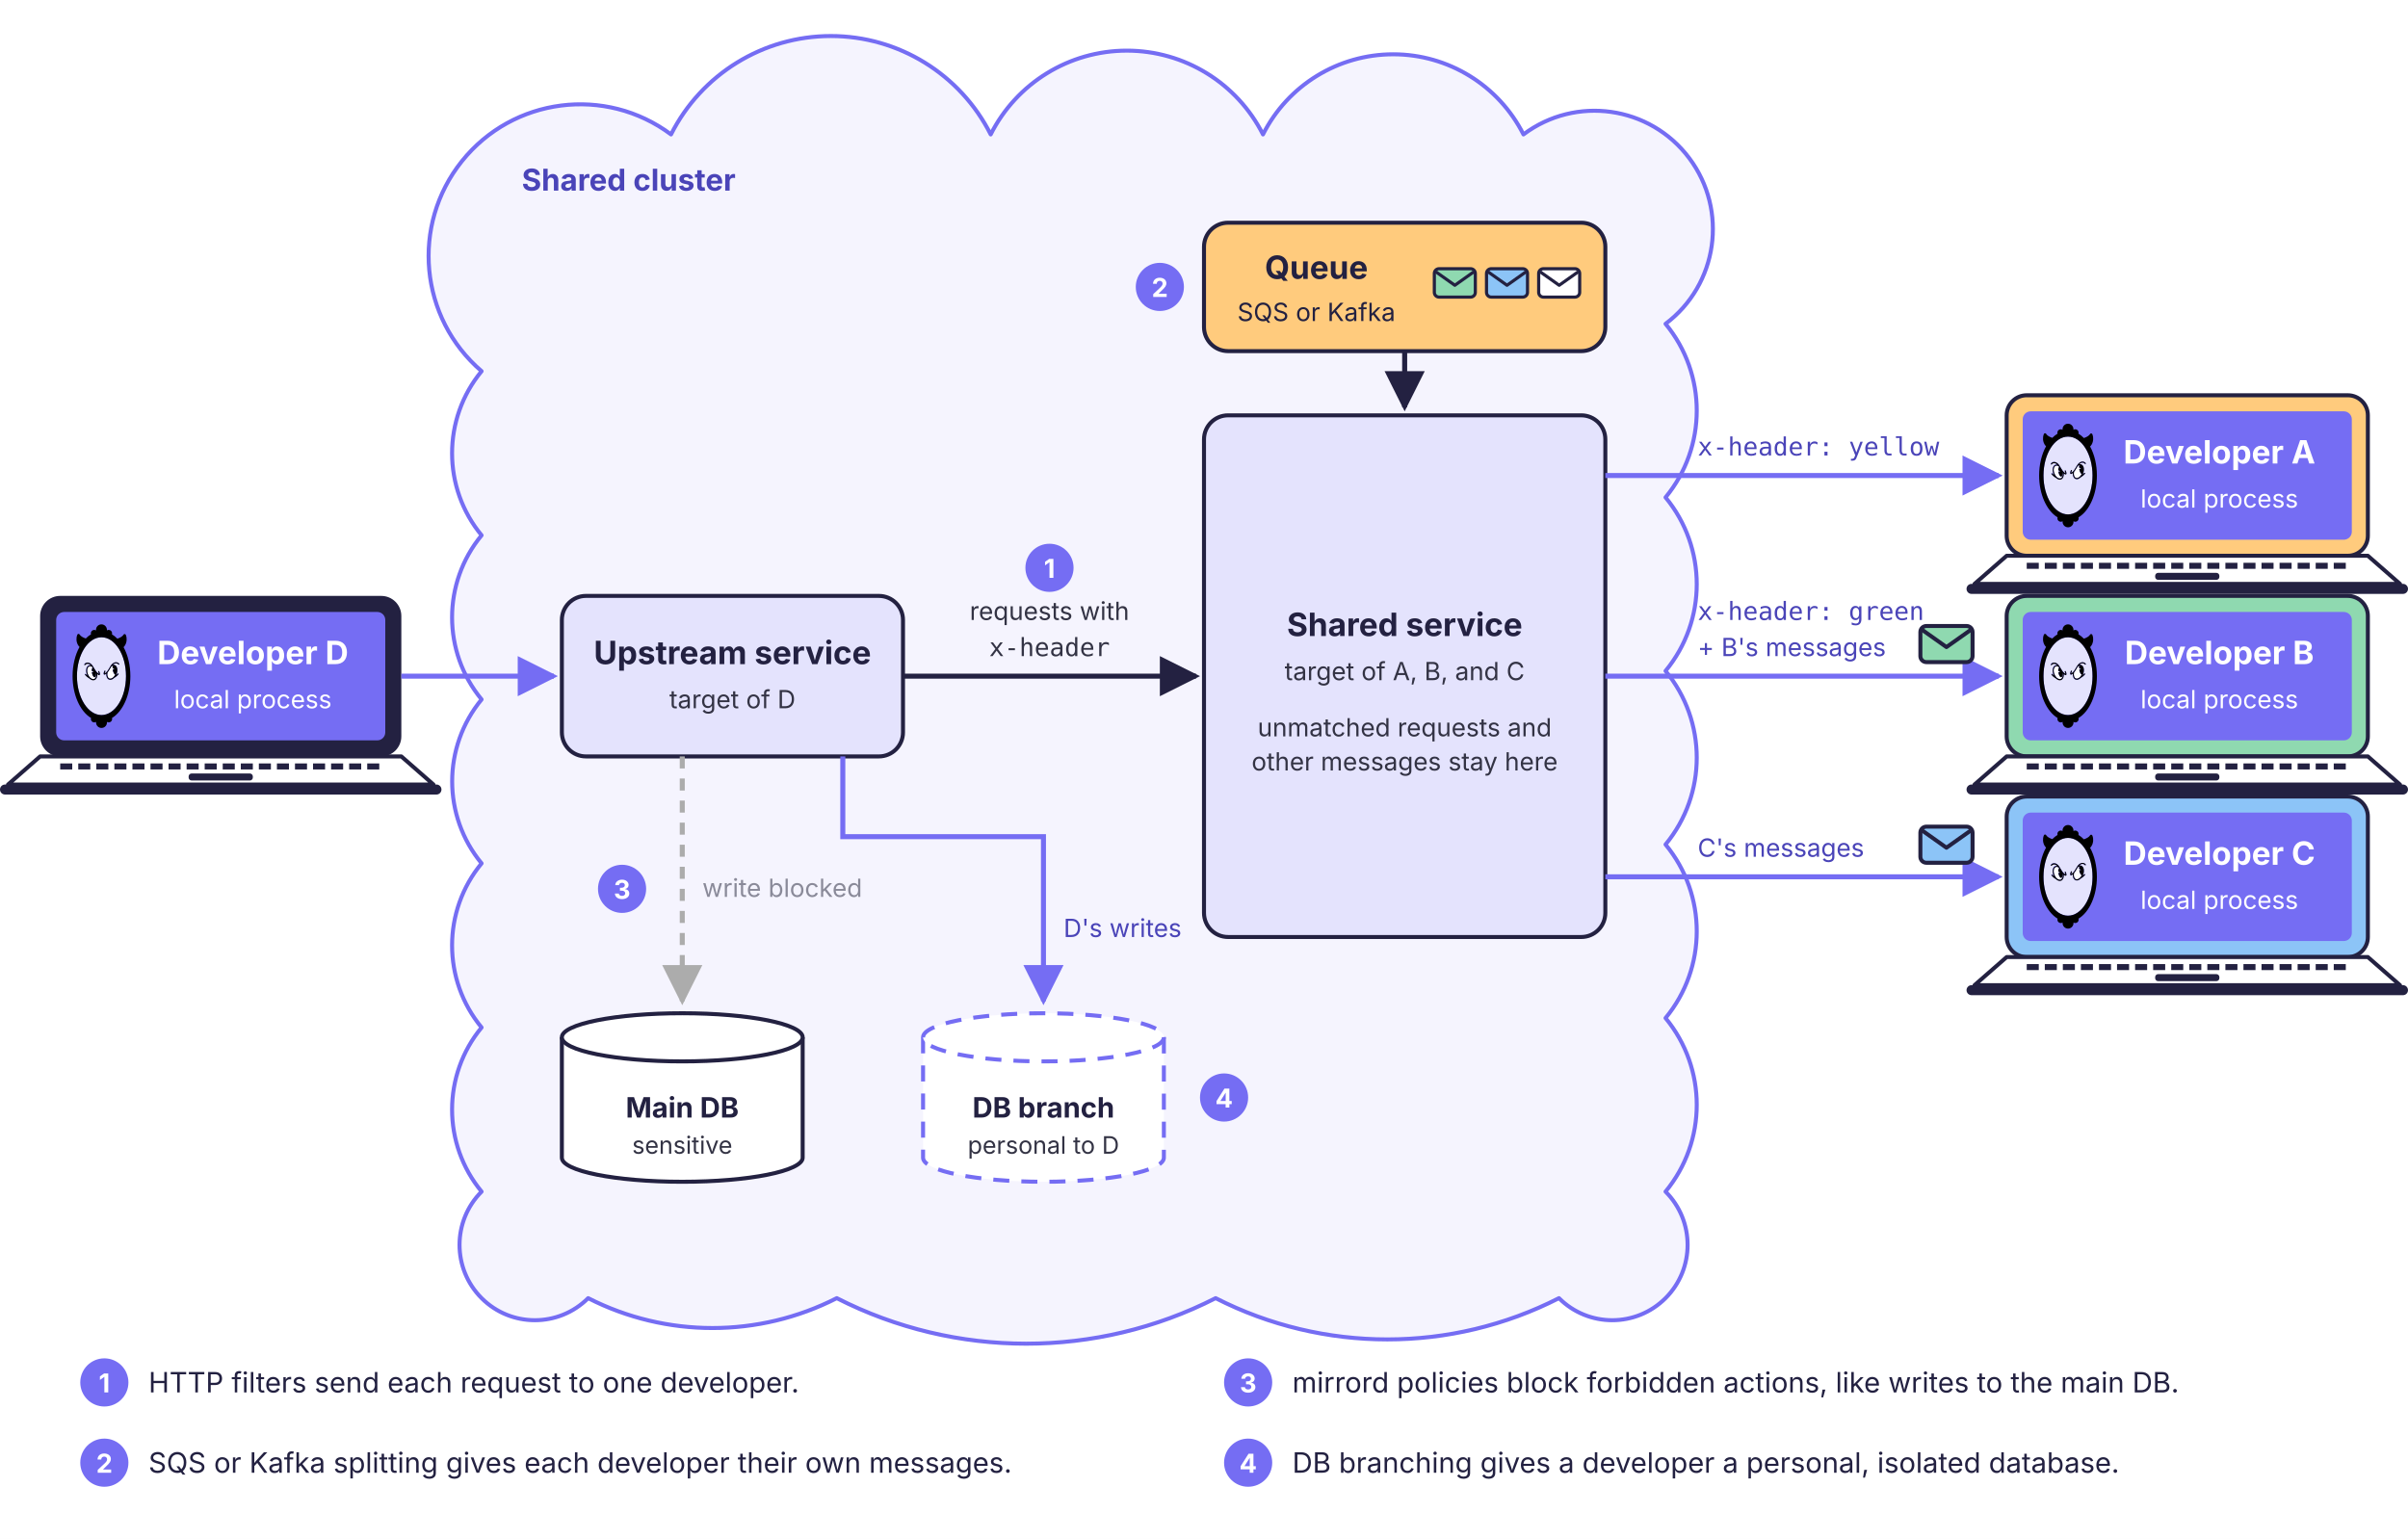
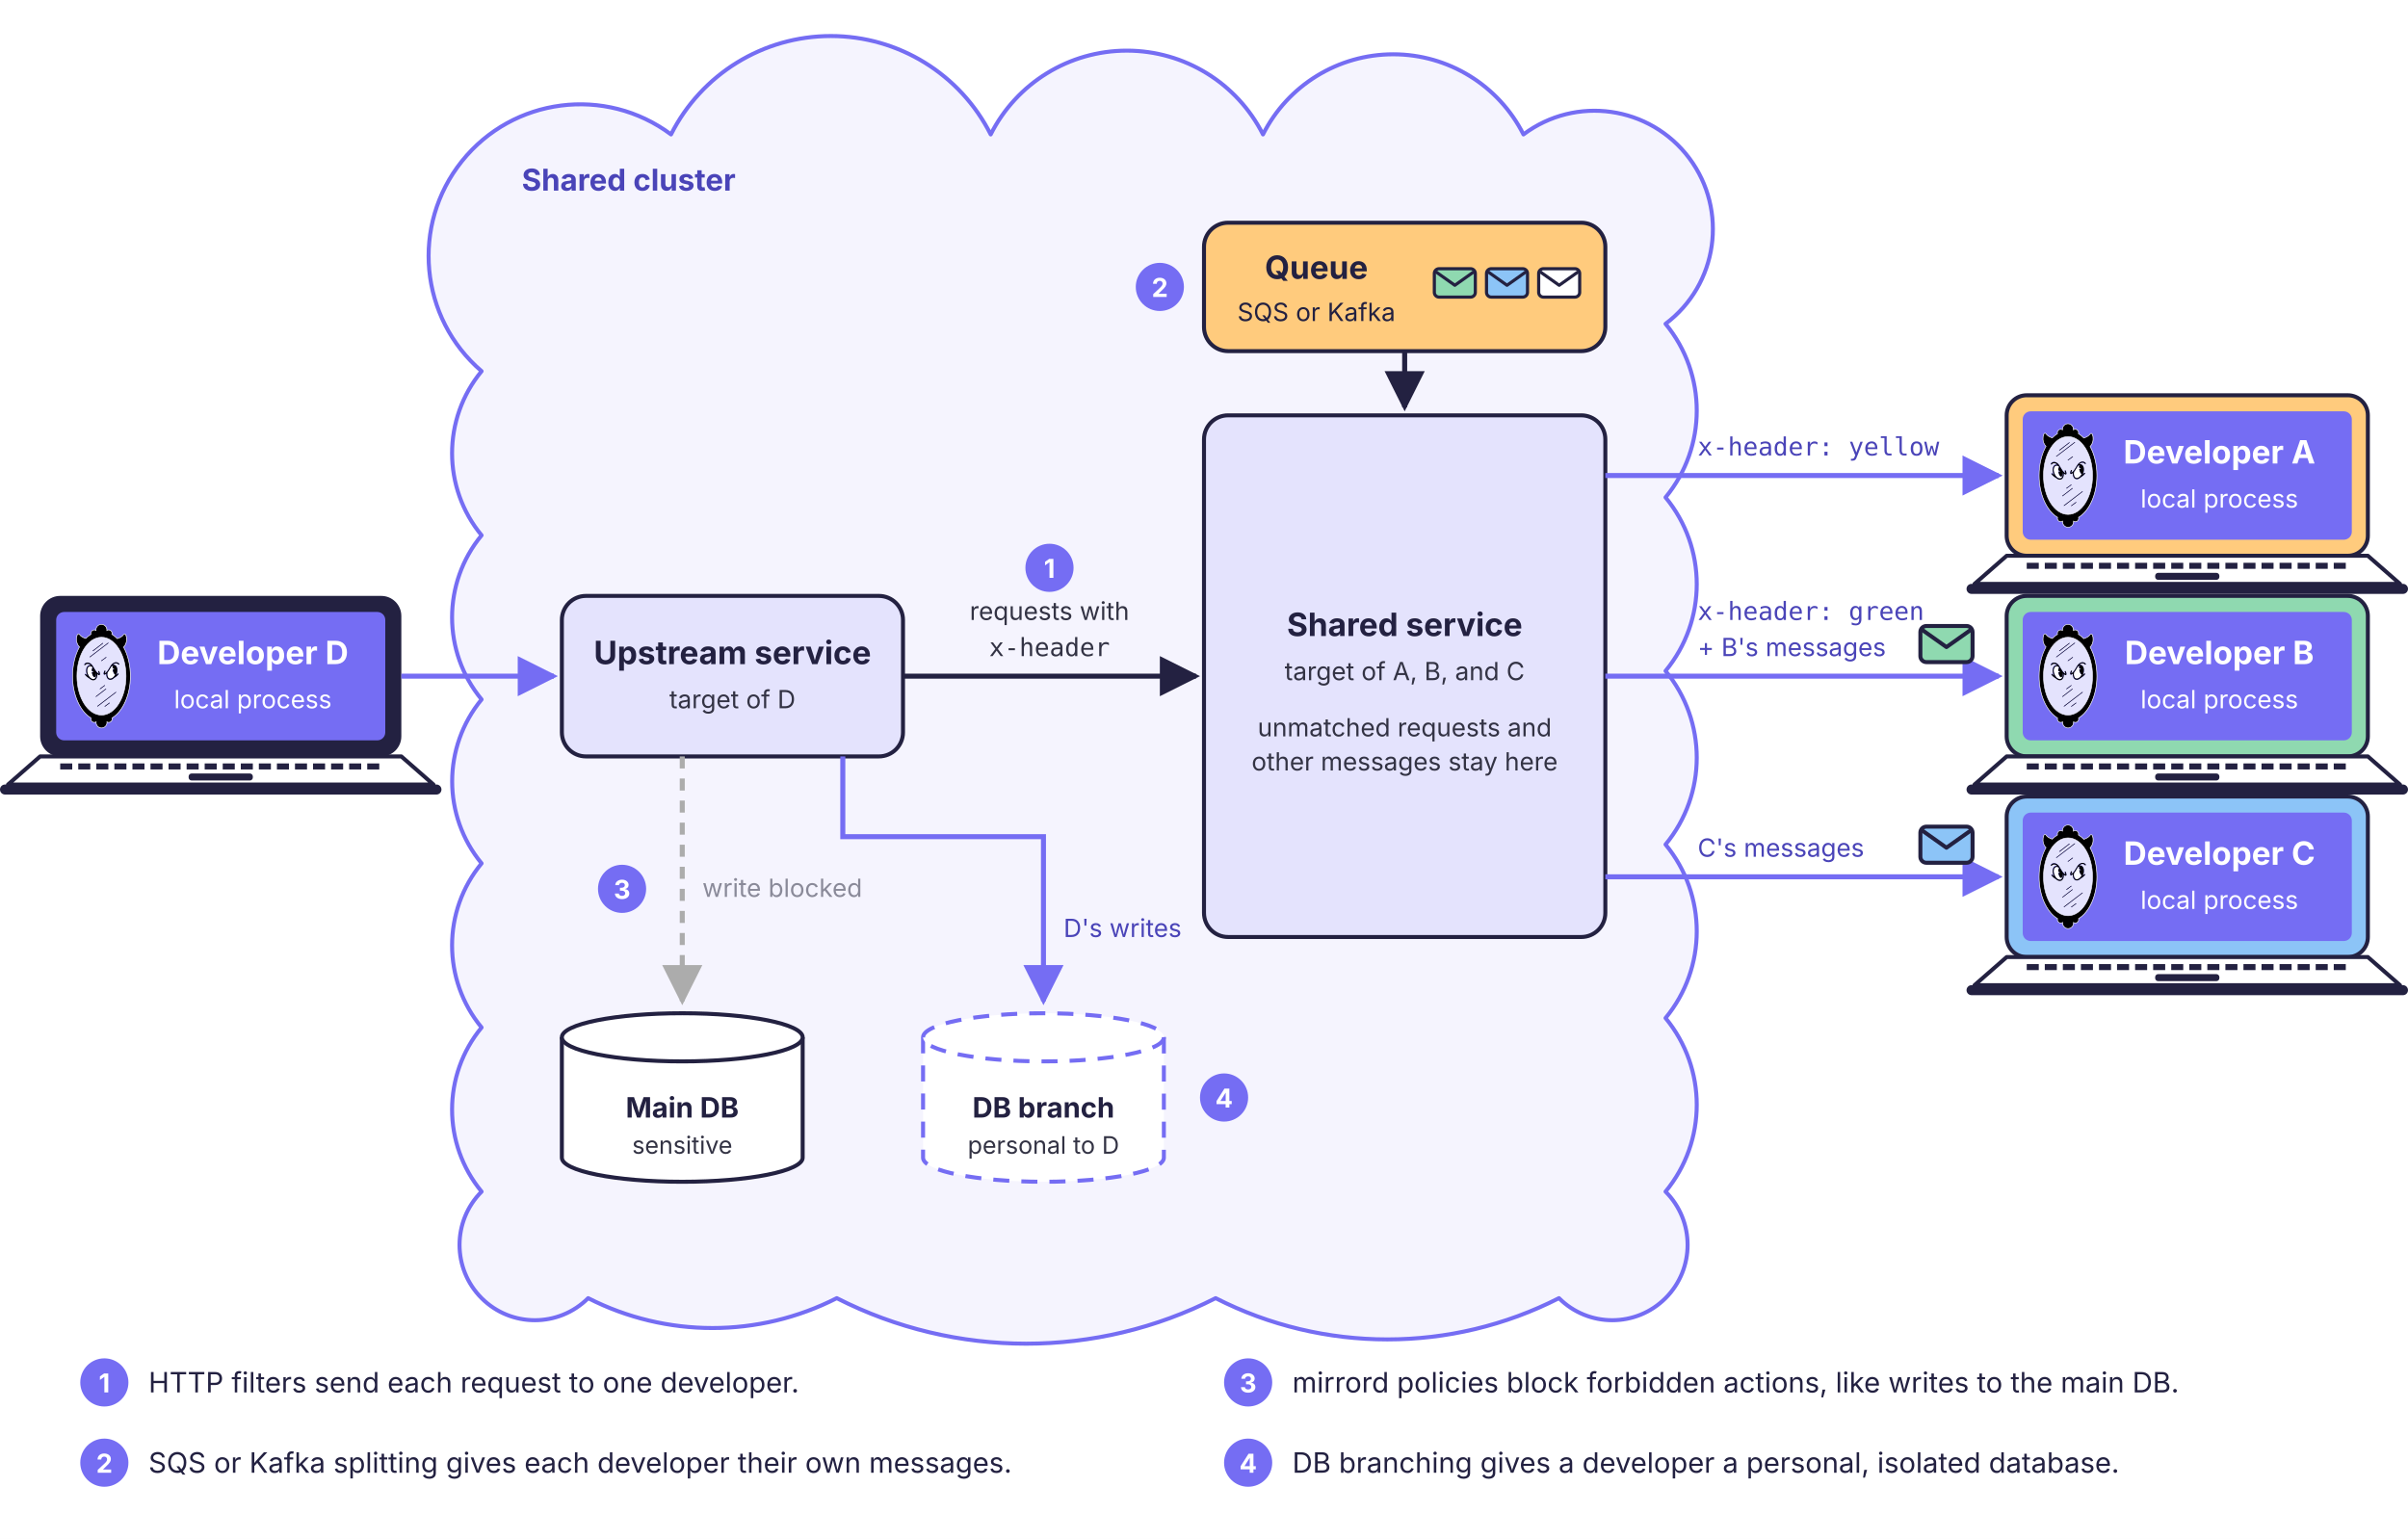
<svg xmlns="http://www.w3.org/2000/svg" viewBox="0 -47 1200 767" width="1200" height="767" font-family="Inter, Helvetica, Arial, sans-serif" role="img" aria-labelledby="t d">
  <defs>
    <marker id="arrow" viewBox="0 0 10 10" refX="9" refY="5" markerWidth="8" markerHeight="8" orient="auto-start-reverse">
      <path d="M0 0 L10 5 L0 10 z" fill="#232141" />
    </marker>
    <marker id="arrow-purple" viewBox="0 0 10 10" refX="9" refY="5" markerWidth="8" markerHeight="8" orient="auto-start-reverse">
      <path d="M0 0 L10 5 L0 10 z" fill="#756DF3" />
    </marker>
    <marker id="arrow-grey" viewBox="0 0 10 10" refX="9" refY="5" markerWidth="8" markerHeight="8" orient="auto-start-reverse">
      <path d="M0 0 L10 5 L0 10 z" fill="#ACACAC" />
    </marker>
    <symbol id="mirrord" viewBox="97 61 391 696">
      <path fill="#ffffff" d="M255.6,387c4.1,19.1-0.9,36.1-12,40.5c-8.2,3.2-17.8,0-26.5-8.2c-0.3-0.6-0.9-0.9-1.5-1.2c0,0,0,0-0.3-0.3 c-5.5-5.6-10.5-13.2-14-22c-4.7-11.5-6.1-23.2-4.4-33.5c1.8-9.4,6.1-16.1,12.8-18.8c5.5-2.3,12.5-1.5,19.3,2.6 c1.5,2.3,2.6,4.4,3.8,6.2c-4.1,2.6-6.4,10.3-6.4,20.3l3.2,1.8l11.1,6.5l-12.5,1.5h-0.9c0.3,1.2,0.3,2.3,0.6,3.5 c3.2,17.9,12,31.1,19,29.7c6.4-1.2,9.6-14.4,7.6-30.2C255.3,386.4,255.6,386.7,255.6,387z" />
      <path fill="#ffffff" d="M384,398.4c-3.2,6.8-7.3,12.3-12,17c0,0,0,0-0.3,0c-0.6,0.3-0.9,0.9-1.2,1.2c-8.7,7.9-18.4,11.5-26.5,8.2 c-11.1-4.7-16-21.4-12-40.5c1.5-1.8,3.2-3.8,4.7-5.6c5-6.5,9-13.2,12.8-20l1.2-2.1c1.2-1.8,2-3.8,3.2-5.6c1.2-2.1,2.6-4.4,4.4-7 c3.5-2.1,6.7-3.2,9.9-3.8c-2,4.7-2.3,10.3-2.3,15.3l3.2,1.8l11.1,6.5l-12.5,1.5h-0.9c0.3,1.2,0.3,2.3,0.6,3.8 C370.5,384.6,377.5,397,384,398.4z" />
-       <path fill="#E4E3FD" d="M405,391.7c-1.5-1.2-3.8-0.9-5,0.6c-3.2,4.1-7,7.9-11.1,11.5c1.2-2.3,2.6-5,3.5-7.6 c5.3-12.6,6.7-25.8,4.7-37.3c-2.3-12-8.2-20.6-16.9-24.1c-4.1-1.8-8.8-2.1-13.7-1.2c4.4-4.4,10.2-8.5,17.5-10 c8.2-1.5,16.6,1.5,20.4,7.3c1.2,1.5,3.2,2.1,5,0.9c1.5-1.2,2-3.2,0.9-4.7c-5.5-8.2-16.6-12.3-27.4-10c-11.1,2.1-19.3,9.7-24.2,15.6 c-2,2.3-3.8,5-5.5,7.3c-2,2.9-3.5,5.6-5,8.2c-1.2,2.1-2.3,3.8-3.2,5.6l-1.2,2.1c-3.8,6.5-7.6,13.2-12.3,19.1 c-5.8,7.6-11.7,12.9-18.4,16.7c0.6-5,2-9.7,4.4-14.1c0.9-1.8,0.3-3.8-1.5-4.7c-1.7-0.9-3.8-0.3-4.7,1.5c-2.9,5.6-4.7,11.5-5.3,17.6 c0,0.9-0.3,3.5,1.5,5.6c1.2,1.2,2.3,1.8,4.1,1.8c1.5,0,2.9-0.3,4.4-1.5c2.6-1.5,5.3-3.2,7.9-5.3c-1.7,18.5,5,34.1,17.5,39.3 c2.9,1.2,5.8,1.8,8.8,1.8c8.5,0,17.5-4.4,25.4-12c11.4-6.2,21.6-14.4,29.5-24.7C406.7,395.2,406.4,392.8,405,391.7z M292.1,149.1 c90.1,0,163.6,116.6,163.6,259.6s-73.5,259.6-163.6,259.6c-90.4,0-163.6-116.6-163.6-259.6S201.9,149.1,292.1,149.1z M280.1,399.6c1.8-2.1,1.5-4.7,1.5-5.6c-0.6-6.2-2.3-12.3-5-17.9c-0.9-1.8-2.9-2.3-4.7-1.5 c-1.8,0.9-2.3,2.9-1.5,4.7c2.3,4.4,3.8,9.4,4.4,14.1c-6.4-3.8-12.5-9.4-18.4-16.7c-4.7-6.2-8.8-12.9-12.3-19.1l-1.5-2.3 c-1.2-1.8-2-3.8-3.2-5.6c-1.5-2.3-2.9-5.3-5-8.2c0,0,0,0,0-0.3c-1.5-2.3-3.5-5-5.5-7.3c-5-5.9-13.1-13.2-24.2-15.6 c-10.8-2.1-21.9,2.1-27.4,10c-1.2,1.5-0.6,3.8,0.9,4.7c1.5,1.2,3.8,0.6,4.7-0.9c4.1-5.9,12.5-8.8,20.4-7.3 c7.3,1.5,13.1,5.9,17.5,10c-4.7-0.9-9.3-0.3-13.7,1.2c-8.8,3.5-14.6,12-16.9,24.1c-2,11.5-0.3,24.7,4.7,37.3 c1.2,2.6,2.3,5.3,3.5,7.6c-4.1-3.5-7.9-7.3-11.1-11.5c-1.2-1.5-3.5-1.8-5-0.6c-1.5,1.2-1.8,3.5-0.6,5c8.2,10,18.4,18.5,29.5,24.7 c7.9,7.6,16.9,11.7,25.7,11.7c2.9,0,6.1-0.6,8.8-1.8c12.5-5.3,19-20.6,17.5-39.3c2.6,2.1,5,3.8,7.9,5.3c1.5,0.9,2.9,1.2,4.4,1.2 C277.8,401.4,279.2,400.8,280.1,399.6z" />
+       <path fill="#E4E3FD" d="M405,391.7c-1.5-1.2-3.8-0.9-5,0.6c-3.2,4.1-7,7.9-11.1,11.5c1.2-2.3,2.6-5,3.5-7.6 c5.3-12.6,6.7-25.8,4.7-37.3c-2.3-12-8.2-20.6-16.9-24.1c-4.1-1.8-8.8-2.1-13.7-1.2c4.4-4.4,10.2-8.5,17.5-10 c8.2-1.5,16.6,1.5,20.4,7.3c1.2,1.5,3.2,2.1,5,0.9c1.5-1.2,2-3.2,0.9-4.7c-5.5-8.2-16.6-12.3-27.4-10c-11.1,2.1-19.3,9.7-24.2,15.6 c-2,2.3-3.8,5-5.5,7.3c-2,2.9-3.5,5.6-5,8.2c-1.2,2.1-2.3,3.8-3.2,5.6l-1.2,2.1c-3.8,6.5-7.6,13.2-12.3,19.1 c-5.8,7.6-11.7,12.9-18.4,16.7c0.6-5,2-9.7,4.4-14.1c0.9-1.8,0.3-3.8-1.5-4.7c-1.7-0.9-3.8-0.3-4.7,1.5c-2.9,5.6-4.7,11.5-5.3,17.6 c0,0.9-0.3,3.5,1.5,5.6c1.2,1.2,2.3,1.8,4.1,1.8c1.5,0,2.9-0.3,4.4-1.5c2.6-1.5,5.3-3.2,7.9-5.3c-1.7,18.5,5,34.1,17.5,39.3 c2.9,1.2,5.8,1.8,8.8,1.8c8.5,0,17.5-4.4,25.4-12c11.4-6.2,21.6-14.4,29.5-24.7C406.7,395.2,406.4,392.8,405,391.7z M292.1,149.1 c90.1,0,163.6,116.6,163.6,259.6s-73.5,259.6-163.6,259.6c-90.4,0-163.6-116.6-163.6-259.6S201.9,149.1,292.1,149.1z M389.5,517.3 c0.9-0.6,0.9-1.8,0.3-2.3c-0.6-0.9-1.8-0.9-2.3-0.3l-122.5,93.7c-0.9,0.6-0.9,1.8-0.3,2.3c0.3,0.3,0.9,0.6,1.5,0.6 c0.3,0,0.9,0,1.2-0.3L389.5,517.3z M346.9,589c0.9-0.6,0.9-1.8,0.3-2.3c-0.6-0.9-1.8-0.9-2.3-0.3l-31.2,23.2 c-0.9,0.6-0.9,1.8-0.3,2.3c0.3,0.6,0.9,0.9,1.5,0.9c0.3,0,0.6-0.3,0.9-0.3L346.9,589z M338.2,189.1c0.9-0.6,0.9-1.8,0.3-2.3 c-0.6-0.9-1.8-0.9-2.3-0.3l-122.5,93.4c-0.9,0.6-0.9,1.8-0.3,2.3c0.3,0.3,0.9,0.6,1.5,0.6c0.3,0,0.9,0,0.9-0.3L338.2,189.1z M324.4,284.5c0.9-0.6,0.9-1.8,0.3-2.3c-0.6-0.9-1.7-0.9-2.3-0.3l-31.2,22.9c-0.9,0.6-0.9,1.8-0.3,2.3c0.3,0.6,0.9,0.6,1.5,0.6 c0.3,0,0.6,0,0.9-0.3L324.4,284.5z M322.7,495.9c0.9-0.6,0.9-1.8,0.3-2.3c-0.6-0.9-1.8-0.9-2.3-0.3l-66.2,50.8 c-0.9,0.6-0.9,1.8-0.3,2.3c0.3,0.3,0.9,0.6,1.5,0.6c0.3,0,0.6,0,0.9-0.3L322.7,495.9z M314.8,472.4c0.9-0.6,0.9-1.8,0.3-2.3 c-0.6-0.9-1.8-0.9-2.3-0.3L281.6,493c-0.9,0.6-0.9,1.8-0.3,2.3c0.3,0.6,0.9,0.9,1.5,0.9c0.3,0,0.9-0.3,0.9-0.3L314.8,472.4z M302.3,190.5c0.9-0.6,0.9-1.8,0.3-2.3c-0.6-0.9-1.7-0.9-2.3-0.3L234,239c-0.9,0.6-0.9,1.8-0.3,2.3c0.3,0.3,0.9,0.6,1.5,0.6 c0.3,0,0.9,0,1.2-0.3L302.3,190.5z M280.1,399.6c1.8-2.1,1.5-4.7,1.5-5.6c-0.6-6.2-2.3-12.3-5-17.9c-0.9-1.8-2.9-2.3-4.7-1.5 c-1.8,0.9-2.3,2.9-1.5,4.7c2.3,4.4,3.8,9.4,4.4,14.1c-6.4-3.8-12.5-9.4-18.4-16.7c-4.7-6.2-8.8-12.9-12.3-19.1l-1.5-2.3 c-1.2-1.8-2-3.8-3.2-5.6c-1.5-2.3-2.9-5.3-5-8.2c0,0,0,0,0-0.3c-1.5-2.3-3.5-5-5.5-7.3c-5-5.9-13.1-13.2-24.2-15.6 c-10.8-2.1-21.9,2.1-27.4,10c-1.2,1.5-0.6,3.8,0.9,4.7c1.5,1.2,3.8,0.6,4.7-0.9c4.1-5.9,12.5-8.8,20.4-7.3 c7.3,1.5,13.1,5.9,17.5,10c-4.7-0.9-9.3-0.3-13.7,1.2c-8.8,3.5-14.6,12-16.9,24.1c-2,11.5-0.3,24.7,4.7,37.3 c1.2,2.6,2.3,5.3,3.5,7.6c-4.1-3.5-7.9-7.3-11.1-11.5c-1.2-1.5-3.5-1.8-5-0.6c-1.5,1.2-1.8,3.5-0.6,5c8.2,10,18.4,18.5,29.5,24.7 c7.9,7.6,16.9,11.7,25.7,11.7c2.9,0,6.1-0.6,8.8-1.8c12.5-5.3,19-20.6,17.5-39.3c2.6,2.1,5,3.8,7.9,5.3c1.5,0.9,2.9,1.2,4.4,1.2 C277.8,401.4,279.2,400.8,280.1,399.6z" />
      <path d="M439.4,215.2c29.5,54,45.5,122.4,45.5,193.8c0,123.6-49,234.9-122.8,279.2c0.6,2.1,1.2,4.4,1.2,6.8 c0,12.3-10.2,22.6-22.5,22.6c-4.4,0-8.8-1.2-12.3-3.5c0.3,1.2,0.3,2.6,0.3,3.8c0,20.3-16.3,36.7-36.5,36.7s-36.5-16.4-36.5-36.7 c0-1.2,0-2.6,0.3-3.8c-3.5,2.3-7.9,3.5-12.3,3.5c-12.3,0-22.5-10-22.5-22.6c0-2.3,0.3-4.7,1.2-6.8C148.6,643.6,99.3,532.3,99.3,409 c0-71.9,16.3-140.9,46.4-195.3c-1.5-0.9-2.3-2.1-3.5-3.2c-9.9-11.2-15.5-26.4-16.9-42.6c-0.6-11.5,0.9-23.2,5-33.8 c0.6-1.8,2.6-6.8,7.6-7.3c5.3-0.6,8.5,3.8,11.4,7.9c1.2,1.5,2.3,2.9,2.9,3.8c5.5,5.3,12.5,9.7,21.6,13.8c4.4,2.1,9,3.8,13.4,5.3 c11.1-11.2,22.8-20.6,35-27.9c-0.6-2.3-1.2-4.4-1.2-6.8c0-12.3,10.2-22.6,22.5-22.6c4.4,0,8.8,1.2,12.3,3.5c0-1.2-0.3-2.6-0.3-3.8 c0-20.3,16.3-36.7,36.5-36.7c20.1,0,36.5,16.4,36.5,36.7c0,1.2,0,2.6-0.3,3.8c3.5-2.3,7.9-3.5,12.3-3.5c12.5,0,22.5,10.3,22.5,22.6 c0,2.3-0.3,4.7-1.2,6.8c12.5,7.6,24.8,17.3,36.2,29.1c4.7-1.5,9-3.2,13.7-5.3c9-4.1,16-8.5,21.6-13.8c0.9-0.9,2-2.3,2.9-3.8 c2.9-4.1,6.1-8.5,11.4-7.9c5,0.6,7,5.6,7.6,7.3c4.1,10.6,5.5,22.3,4.7,33.8c-1.2,15.9-7,31.4-16.9,42.6 C442.3,212.6,441.1,214,439.4,215.2z M455.7,409c0-143.3-73.5-259.6-163.6-259.6c-90.4,0-163.6,116.6-163.6,259.6 c0,143,73.5,259.6,163.6,259.6C382.5,668.6,455.7,552,455.7,409z" />
+       <path fill="#ffffff" d="M292.4,756.6c-21.2,0-38.5-17.4-38.5-38.7c0-0.1,0-0.2,0-0.3c-3,1.3-6.5,2-10,2c-13.5,0-24.5-11-24.5-24.6 c0-2.2,0.2-4.2,0.7-5.9c-36.1-22.2-66.8-60.3-88.9-110.2C109,528.5,97.3,469.7,97.3,409c0-71.5,16.3-140.6,45.8-194.7 c-0.6-0.5-1.1-1-1.5-1.5c-0.3-0.3-0.5-0.6-0.8-0.8l-0.1-0.1c-9.7-10.9-15.9-26.4-17.4-43.7c-0.6-12.5,1.1-24.4,5.1-34.7 c0.8-2.3,3.2-7.9,9.2-8.6c6.5-0.7,10.4,4.7,13.2,8.7c1.1,1.4,2.2,2.8,2.9,3.7c5.3,5,11.9,9.2,20.9,13.3c3.5,1.7,7.6,3.3,12.1,4.8 c10.7-10.7,21.9-19.6,33.2-26.5c-0.5-1.9-0.9-3.7-0.9-5.8c0-13.3,11.2-24.6,24.5-24.6c3.5,0,6.9,0.7,10,2c0-0.1,0-0.2,0-0.3 c0-21.3,17.3-38.7,38.5-38.7c21.2,0,38.5,17.4,38.5,38.7c0,0.1,0,0.2,0,0.3c3-1.3,6.5-2,10-2c13.5,0,24.5,11,24.5,24.6 c0,2.2-0.2,4.2-0.7,5.9c12.2,7.6,23.8,16.9,34.3,27.6c3.7-1.2,7.6-2.7,12.3-4.8c9-4.1,15.7-8.4,21-13.4c0.7-0.7,1.8-2,2.6-3.4 l0.1-0.1c2.8-4,6.7-9.5,13.2-8.8c6,0.7,8.5,6.3,9.3,8.7c4,10.4,5.7,22.4,4.8,34.5c-1.2,16.6-7.5,32.4-17.2,43.5c-0.4,1-1.3,2-2.4,3 c29,53.9,44.9,122.4,44.9,193.3c0,60.9-11.7,119.7-33.9,170.2c-22,49.9-52.6,87.9-88.6,110c0.5,1.9,0.8,3.8,0.8,5.8 c0,13.3-11.2,24.6-24.5,24.6c-3.5,0-6.9-0.7-10-2c0,0.1,0,0.2,0,0.3C330.8,739.2,313.6,756.6,292.4,756.6z M259.4,709.5l-1.2,5 c-0.2,0.9-0.2,2.3-0.2,3.3c0,19.1,15.5,34.7,34.5,34.7s34.5-15.6,34.5-34.7c0-1.1,0-2.4-0.2-3.3l-1.2-5l4.3,2.9 c3.1,2.1,7,3.2,11.1,3.2c11.1,0,20.5-9.4,20.5-20.6c0-2.1-0.5-4.2-1.1-6.2l-0.4-1.5l1.3-0.8c72.9-43.8,121.8-155.3,121.8-277.5 c0-70.8-16.1-139.3-45.3-192.8l-0.9-1.6l1.5-1c1.6-1.1,2.3-2.2,2.4-2.5l0.1-0.4l0.3-0.3c9.3-10.4,15.2-25.5,16.4-41.4 c0.9-11.6-0.7-22.9-4.5-32.9c-0.6-1.7-2.3-5.6-6-6.1c-3.8-0.4-6.3,2.6-9.5,7c-0.9,1.5-2.1,3-3.2,4.1c-5.7,5.4-12.7,9.9-22.2,14.2 c-5.4,2.4-9.7,4-13.9,5.4l-1.2,0.4l-0.9-0.9c-10.9-11.3-23-21-35.8-28.8l-1.5-0.9l0.7-1.6c0.7-1.6,1-3.5,1-6 c0-11.4-9.2-20.6-20.5-20.6c-4.1,0-8.1,1.1-11.1,3.2l-4.3,2.9l1.2-5c0.2-0.9,0.2-2.3,0.2-3.3c0-19.1-15.5-34.7-34.5-34.7 c-19,0-34.5,15.6-34.5,34.7c0,0.5,0.1,1.1,0.1,1.7c0.1,0.7,0.2,1.4,0.2,2.1v3.8l-3.1-2.1c-3.1-2.1-7-3.2-11.1-3.2 c-11.1,0-20.5,9.4-20.5,20.6c0,1.9,0.4,3.6,0.9,5.6l0.5,2.1l-1.3,0.8c-11.8,7.1-23.5,16.4-34.6,27.6l-0.9,0.9l-1.2-0.4 c-5.1-1.7-9.7-3.5-13.6-5.4c-9.5-4.3-16.5-8.8-22.1-14.2l-0.2-0.2l-0.1-0.2c-0.5-0.8-1.7-2.2-2.8-3.6l-0.1-0.1 c-3.1-4.4-5.7-7.5-9.5-7.1c-3.7,0.4-5.4,4.3-5.9,6c-3.8,9.8-5.5,21.2-4.9,33c1.5,16.4,7.3,31.1,16.4,41.3c0.3,0.3,0.6,0.6,0.9,0.9 c0.7,0.8,1.4,1.5,2.2,2l1.6,1l-0.9,1.7c-29.7,53.8-46.1,122.8-46.1,194.3c0,121.9,49.2,233.4,122.4,277.5l1.5,0.9l-0.7,1.6 c-0.7,1.6-1,3.5-1,6c0,11.4,9.2,20.6,20.5,20.6c4.1,0,8.1-1.1,11.1-3.2L259.4,709.5z M292.1,670.6c-91.3,0-165.6-117.3-165.6-261.6 s74.3-261.6,165.6-261.6c91.3,0,165.6,117.3,165.6,261.6S383.4,670.6,292.1,670.6z M292.1,151.4c-89.1,0-161.6,115.5-161.6,257.6 c0,68.8,16.9,133.5,47.7,182.3c30.6,48.5,71,75.2,113.9,75.2c89.1,0,161.6-115.5,161.6-257.6C453.7,267,381.2,151.4,292.1,151.4z" />
+       <path d="M344.9,586.3c0.9-0.6,1.7-0.3,2.3,0.3c0.6,0.9,0.3,1.8-0.3,2.3l-31.2,23.2c-0.3,0.3-0.6,0.3-0.9,0.3 c-0.6,0-1.2-0.3-1.5-0.9c-0.6-0.9-0.3-1.8,0.3-2.3L344.9,586.3z" />
      <path d="M372,415.5c4.4-4.4,8.5-10.3,12-17c-6.4-1.8-13.4-13.8-16.3-29.7c-0.3-1.2-0.6-2.3-0.6-3.8h0.9l12.5-1.5l-11.1-6.5 l-3.2-1.8c0-5,0.3-10.6,2.3-15.3c-3.2,0.6-6.7,1.8-9.9,3.8c-1.8,2.3-3.2,5-4.4,7c-1.2,2.1-2.3,3.8-3.2,5.6l-1.2,2.1 c-3.8,6.5-7.9,13.5-12.8,20c-1.5,2.1-3.2,3.8-4.7,5.6c-4.1,19.1,0.9,35.8,12,40.5c8.2,3.2,17.8-0.3,26.5-8.2 C370.8,416.3,371.4,415.8,372,415.5z M410.5,326.8c1.2,1.5,0.9,3.8-0.9,4.7c-1.5,1.2-3.8,0.9-5-0.9c-4.1-5.9-12.5-8.8-20.4-7.3 c-7.3,1.5-13.1,5.9-17.5,10c4.7-0.9,9.3-0.3,13.7,1.2c8.8,3.5,14.9,12,16.9,24.1c2,11.5,0.3,24.7-4.7,37.3 c-1.2,2.6-2.3,5.3-3.5,7.6c4.1-3.5,7.9-7.3,11.1-11.5c1.2-1.5,3.5-1.8,5-0.6c1.5,1.2,1.7,3.5,0.6,5c-8.2,10.3-18.4,18.5-29.5,24.7 c-7.9,7.6-16.9,12-25.4,12c-3.2,0-6.1-0.6-8.8-1.8c-12.5-5.3-19-20.6-17.5-39.3c-2.6,2.1-5.3,3.8-7.9,5.3c-1.5,0.9-3.2,1.5-4.4,1.5 c-1.5,0-2.9-0.6-4.1-1.8c-1.7-2.1-1.5-4.7-1.5-5.6c0.6-6.2,2.3-12,5.3-17.6c0.9-1.8,2.9-2.3,4.7-1.5c1.8,0.9,2.3,2.9,1.5,4.7 c-2.3,4.4-3.8,9.4-4.4,14.1c6.4-3.8,12.5-9.4,18.4-16.7c4.7-6.2,8.8-12.6,12.3-19.1l1.2-2.1c1.2-2.1,2.3-3.8,3.2-5.6 c1.5-2.3,2.9-5.3,5-8.2c1.8-2.3,3.5-5,5.5-7.3c5-5.9,13.4-13.2,24.2-15.6C393.9,314.5,405,318.6,410.5,326.8z" />
+       <path d="M324.4,284.5l-31.5,23.2c-0.3,0.3-0.6,0.3-0.9,0.3c-0.6,0-1.2-0.3-1.5-0.6c-0.6-0.9-0.3-1.8,0.3-2.3l31.2-23.2 c0.9-0.6,1.7-0.3,2.3,0.3C325.6,282.7,325.3,283.9,324.4,284.5z" />
+       <path d="M312.8,469.5c0.9-0.6,1.8-0.3,2.3,0.3c0.6,0.9,0.3,1.8-0.3,2.3l-31.2,23.2c-0.3,0.3-0.6,0.3-0.9,0.3 c-0.6,0-1.2-0.3-1.5-0.9c-0.6-0.9-0.3-1.8,0.3-2.3L312.8,469.5z" />
+       <path d="M387.5,514.7c0.9-0.6,1.8-0.3,2.3,0.3c0.6,0.9,0.3,1.8-0.3,2.3L267,611c-0.3,0.3-0.6,0.3-1.2,0.3c-0.6,0-1.2-0.3-1.5-0.6 c-0.6-0.9-0.6-1.8,0.3-2.3L387.5,514.7z" />
+       <path d="M320.7,493c0.9-0.6,1.8-0.3,2.3,0.3c0.6,0.9,0.6,1.8-0.3,2.3l-66.2,51.1c-0.3,0.3-0.6,0.3-0.9,0.3c-0.6,0-1.2-0.3-1.5-0.6 c-0.6-0.9-0.6-1.8,0.3-2.3L320.7,493z" />
+       <path d="M300.2,187.9c0.9-0.6,1.7-0.3,2.3,0.3c0.6,0.9,0.6,1.8-0.3,2.3l-65.9,51.1c-0.3,0.3-0.6,0.3-1.2,0.3 c-0.6,0-0.9-0.3-1.5-0.6c-0.6-0.9-0.3-1.8,0.3-2.3L300.2,187.9z" />
+       <path d="M213.6,279.8l122.5-93.7c0.6-0.6,1.8-0.3,2.3,0.3c0.6,0.9,0.3,1.8-0.3,2.3l-122.5,93.7c-0.3,0.3-0.6,0.3-0.9,0.3 c-0.6,0-1.2-0.3-1.5-0.6C212.7,281.6,212.7,280.4,213.6,279.8z" />
      <path d="M243.9,427.5c11.1-4.4,16-21.4,12-40.5c-0.3-0.3-0.6-0.6-0.9-0.9c2,15.9-1.2,29.1-7.6,30.2c-7.3,1.5-15.8-12-19-29.7 c-0.3-1.2-0.3-2.3-0.6-3.5h0.9l12.5-1.5l-11.1-6.5l-3.2-1.8c0-10,2.3-17.6,6.4-20.3c-1.2-2.1-2.3-4.1-3.8-6.2 c-7-4.1-13.7-5-19.3-2.6c-6.4,2.6-11.1,9.4-12.8,18.8c-1.8,10-0.3,22,4.4,33.5c3.5,8.8,8.5,16.4,14,22c0,0,0.3,0,0.3,0.3 c0.6,0.3,1.2,0.9,1.5,1.2C225.9,427.2,235.8,430.7,243.9,427.5z M204.9,319.1c11.1,2.1,19.3,9.7,24.2,15.6c2,2.3,3.8,5,5.5,7.3 c0,0,0,0,0,0.3c2,2.9,3.5,5.6,5,8.2c1.2,1.8,2,3.5,3.2,5.6l1.5,2.3c3.8,6.5,7.6,12.9,12.3,19.1c5.8,7.3,11.7,12.9,18.4,16.7 c-0.6-5-2-9.7-4.4-14.1c-0.9-1.8-0.3-3.8,1.5-4.7c1.8-0.9,3.8-0.3,4.7,1.5c2.9,5.6,4.7,11.5,5,17.9c0,0.9,0.3,3.5-1.5,5.6 c-1.2,1.2-2.6,1.8-4.1,1.8c-1.5,0-2.9-0.6-4.4-1.2c-2.6-1.5-5.3-3.2-7.9-5.3c1.7,18.5-5,34.1-17.5,39.3c-2.9,1.2-5.8,1.8-8.8,1.8 c-8.5,0-17.5-4.4-25.7-11.7c-11.4-6.2-21.6-14.7-29.5-24.7c-1.2-1.5-0.9-3.8,0.6-5c1.5-1.2,3.8-0.9,5,0.6c3.2,4.1,7,7.9,11.1,11.5 c-1.2-2.3-2.6-5-3.5-7.6c-5-12.6-6.7-25.8-4.7-37.3c2-12,8.2-20.6,16.9-24.1c4.1-1.8,8.8-2.1,13.7-1.2c-4.4-4.4-10.2-8.8-17.5-10 c-8.2-1.5-16.6,1.5-20.4,7.3c-1.2,1.5-3.2,2.1-4.7,0.9c-1.5-1.2-2-3.2-0.9-4.7C183,320.9,194.1,317.1,204.9,319.1z" />
    </symbol>
    <symbol id="envelope" viewBox="0 0 28 20">
      <rect x="1" y="1" width="26" height="18" rx="3" fill="#ffffff" stroke="#232141" stroke-width="2" />
      <path d="M2 3 L14 11.5 L26 3" fill="none" stroke="#232141" stroke-width="2" stroke-linejoin="round" />
    </symbol>
    <symbol id="envelope-green" viewBox="0 0 28 20">
      <rect x="1" y="1" width="26" height="18" rx="3" fill="#8FD9B0" stroke="#232141" stroke-width="2" />
      <path d="M2 3 L14 11.5 L26 3" fill="none" stroke="#232141" stroke-width="2" stroke-linejoin="round" />
    </symbol>
    <symbol id="envelope-blue" viewBox="0 0 28 20">
      <rect x="1" y="1" width="26" height="18" rx="3" fill="#8CC4F7" stroke="#232141" stroke-width="2" />
      <path d="M2 3 L14 11.5 L26 3" fill="none" stroke="#232141" stroke-width="2" stroke-linejoin="round" />
    </symbol>
  </defs>
  <rect x="0" y="-47" width="1200" height="767" fill="#ffffff" />
  <path d="M240.0 546.9 A64.2 64.2 0 0 1 240.0 465.1 A64.2 64.2 0 0 1 240.0 383.3 A64.2 64.2 0 0 1 240.0 301.6 A64.2 64.2 0 0 1 240.0 219.8 A64.2 64.2 0 0 1 240.0 138.0 A75.6 75.6 0 0 1 334.4 20.0 A89.2 89.2 0 0 1 493.7 20.0 A76.0 76.0 0 0 1 629.4 20.0 A72.7 72.7 0 0 1 759.2 20.0 A59.0 59.0 0 0 1 830.0 114.4 A67.9 67.9 0 0 1 830.0 200.9 A67.9 67.9 0 0 1 830.0 287.4 A67.9 67.9 0 0 1 830.0 373.9 A67.9 67.9 0 0 1 830.0 460.4 A67.9 67.9 0 0 1 830.0 546.9 A37.5 37.5 0 0 1 776.9 600.0 A188.2 188.2 0 0 1 605.8 600.0 A207.7 207.7 0 0 1 417.0 600.0 A136.3 136.3 0 0 1 293.1 600.0 A37.5 37.5 0 0 1 240.0 546.9 Z" fill="#F5F4FE" stroke="#756DF3" stroke-width="2" stroke-linejoin="round" />
  <text x="260" y="48" font-size="15" font-weight="700" fill="#4a44b8">Shared cluster</text>
  <rect x="20" y="250" width="180" height="80" rx="10" fill="#232141" />
  <rect x="28" y="258" width="164" height="64" rx="4" fill="#756DF3" />
  <path d="M20 330 H200 L216 344 H4 Z" fill="#ffffff" stroke="#232141" stroke-width="2" stroke-linejoin="round" />
  <line x1="30" y1="335" x2="190" y2="335" stroke="#232141" stroke-width="3" stroke-dasharray="6 3" />
  <rect x="94" y="338.5" width="32" height="3.5" rx="1.5" fill="#232141" />
  <rect x="0" y="344" width="220" height="5" rx="2.5" fill="#232141" />
  <use href="#mirrord" x="36.0" y="264.0" width="29.2" height="52.0" />
  <text x="126.0" y="284" font-size="16" font-weight="700" fill="#ffffff" text-anchor="middle">Developer D</text>
  <text x="126.0" y="306" font-size="12.5" fill="#ffffff" text-anchor="middle">local process</text>
  <rect x="280" y="250" width="170" height="80" rx="12" fill="#E4E3FD" stroke="#232141" stroke-width="2" />
  <text x="365" y="284" font-size="16" font-weight="700" fill="#232141" text-anchor="middle">Upstream service</text>
  <text x="365" y="306" font-size="12.5" fill="#333344" text-anchor="middle">target of D</text>
  <rect x="600" y="64" width="200" height="64" rx="12" fill="#FFCB7D" stroke="#232141" stroke-width="2" />
  <text x="656" y="92" font-size="16" font-weight="700" fill="#232141" text-anchor="middle">Queue</text>
  <text x="656" y="113" font-size="12.5" fill="#232141" text-anchor="middle">SQS or Kafka</text>
  <use href="#envelope-green" x="714" y="86" width="22" height="16" />
  <use href="#envelope-blue" x="740" y="86" width="22" height="16" />
  <use href="#envelope" x="766" y="86" width="22" height="16" />
  <rect x="600" y="160" width="200" height="260" rx="12" fill="#E4E3FD" stroke="#232141" stroke-width="2" />
  <text x="700" y="270" font-size="16" font-weight="700" fill="#232141" text-anchor="middle">Shared service</text>
  <text x="700" y="292" font-size="12.5" fill="#333344" text-anchor="middle">target of A, B, and C</text>
  <text x="700" y="320" font-size="12.5" fill="#333344" text-anchor="middle">unmatched requests and</text>
  <text x="700" y="337" font-size="12.5" fill="#333344" text-anchor="middle">other messages stay here</text>
  <path d="M280 470 L280 530 A60 12 0 0 0 400 530 L400 470" fill="#ffffff" stroke="#232141" stroke-width="2" />
  <ellipse cx="340" cy="470" rx="60" ry="12" fill="#ffffff" stroke="#232141" stroke-width="2" />
  <text x="340" y="510" font-size="14" font-weight="700" fill="#232141" text-anchor="middle">Main DB</text>
  <text x="340" y="528" font-size="12" fill="#333344" text-anchor="middle">sensitive</text>
  <path d="M460 470 L460 530 A60 12 0 0 0 580 530 L580 470" fill="#ffffff" stroke="#756DF3" stroke-width="2" stroke-dasharray="8 6" />
  <ellipse cx="520" cy="470" rx="60" ry="12" fill="#ffffff" stroke="#756DF3" stroke-width="2" stroke-dasharray="8 6" />
  <text x="520" y="510" font-size="14" font-weight="700" fill="#232141" text-anchor="middle">DB branch</text>
  <text x="520" y="528" font-size="12" fill="#333344" text-anchor="middle">personal to D</text>
  <rect x="1000" y="150" width="180" height="80" rx="10" fill="#FFCB7D" stroke="#232141" stroke-width="2" />
  <rect x="1008" y="158" width="164" height="64" rx="4" fill="#756DF3" />
  <path d="M1000 230 H1180 L1196 244 H984 Z" fill="#ffffff" stroke="#232141" stroke-width="2" stroke-linejoin="round" />
  <line x1="1010" y1="235" x2="1170" y2="235" stroke="#232141" stroke-width="3" stroke-dasharray="6 3" />
  <rect x="1074" y="238.5" width="32" height="3.5" rx="1.5" fill="#232141" />
  <rect x="980" y="244" width="220" height="5" rx="2.5" fill="#232141" />
  <use href="#mirrord" x="1016.0" y="164.0" width="29.2" height="52.0" />
  <text x="1106.0" y="184" font-size="16" font-weight="700" fill="#ffffff" text-anchor="middle">Developer A</text>
  <text x="1106.0" y="206" font-size="12.5" fill="#ffffff" text-anchor="middle">local process</text>
  <rect x="1000" y="250" width="180" height="80" rx="10" fill="#8FD9B0" stroke="#232141" stroke-width="2" />
  <rect x="1008" y="258" width="164" height="64" rx="4" fill="#756DF3" />
  <path d="M1000 330 H1180 L1196 344 H984 Z" fill="#ffffff" stroke="#232141" stroke-width="2" stroke-linejoin="round" />
  <line x1="1010" y1="335" x2="1170" y2="335" stroke="#232141" stroke-width="3" stroke-dasharray="6 3" />
  <rect x="1074" y="338.5" width="32" height="3.5" rx="1.5" fill="#232141" />
  <rect x="980" y="344" width="220" height="5" rx="2.5" fill="#232141" />
  <use href="#mirrord" x="1016.0" y="264.0" width="29.2" height="52.0" />
  <text x="1106.0" y="284" font-size="16" font-weight="700" fill="#ffffff" text-anchor="middle">Developer B</text>
  <text x="1106.0" y="306" font-size="12.5" fill="#ffffff" text-anchor="middle">local process</text>
  <rect x="1000" y="350" width="180" height="80" rx="10" fill="#8CC4F7" stroke="#232141" stroke-width="2" />
  <rect x="1008" y="358" width="164" height="64" rx="4" fill="#756DF3" />
  <path d="M1000 430 H1180 L1196 444 H984 Z" fill="#ffffff" stroke="#232141" stroke-width="2" stroke-linejoin="round" />
  <line x1="1010" y1="435" x2="1170" y2="435" stroke="#232141" stroke-width="3" stroke-dasharray="6 3" />
  <rect x="1074" y="438.5" width="32" height="3.5" rx="1.5" fill="#232141" />
  <rect x="980" y="444" width="220" height="5" rx="2.5" fill="#232141" />
  <use href="#mirrord" x="1016.0" y="364.0" width="29.2" height="52.0" />
  <text x="1106.0" y="384" font-size="16" font-weight="700" fill="#ffffff" text-anchor="middle">Developer C</text>
  <text x="1106.0" y="406" font-size="12.5" fill="#ffffff" text-anchor="middle">local process</text>
  <line x1="200" y1="290" x2="276" y2="290" stroke="#756DF3" stroke-width="2.5" marker-end="url(#arrow-purple)" />
  <line x1="450" y1="290" x2="596" y2="290" stroke="#232141" stroke-width="2.5" marker-end="url(#arrow)" />
  <text x="523" y="262" font-size="12.5" fill="#333344" text-anchor="middle">requests with</text>
  <text x="523" y="280" font-size="12.5" fill="#333344" text-anchor="middle" font-family="Menlo, Consolas, monospace">x-header</text>
  <line x1="700" y1="128" x2="700" y2="156" stroke="#232141" stroke-width="2.5" marker-end="url(#arrow)" />
  <line x1="800" y1="190" x2="996" y2="190" stroke="#756DF3" stroke-width="2.5" marker-end="url(#arrow-purple)" />
  <text x="846" y="180" font-size="12.5" fill="#4a44b8" font-family="Menlo, Consolas, monospace">x-header: yellow</text>
  <line x1="800" y1="290" x2="996" y2="290" stroke="#756DF3" stroke-width="2.5" marker-end="url(#arrow-purple)" />
  <text x="846" y="262" font-size="12.5" fill="#4a44b8" font-family="Menlo, Consolas, monospace">x-header: green</text>
  <text x="846" y="280" font-size="12.5" fill="#4a44b8">+ B's messages</text>
  <use href="#envelope-green" x="956" y="264" width="28" height="20" />
  <line x1="800" y1="390" x2="996" y2="390" stroke="#756DF3" stroke-width="2.5" marker-end="url(#arrow-purple)" />
  <text x="846" y="380" font-size="12.5" fill="#4a44b8">C's messages</text>
  <use href="#envelope-blue" x="956" y="364" width="28" height="20" />
  <line x1="340" y1="330" x2="340" y2="452" stroke="#ACACAC" stroke-width="2.5" stroke-dasharray="6 5" marker-end="url(#arrow-grey)" />
  <text x="350" y="400" font-size="12.5" fill="#8a8a99">write blocked</text>
  <polyline points="420,330 420,370 520,370 520,452" fill="none" stroke="#756DF3" stroke-width="2.5" marker-end="url(#arrow-purple)" />
  <text x="530" y="420" font-size="12.5" fill="#4a44b8">D's writes</text>
  <circle cx="523" cy="236" r="12" fill="#756DF3" />
  <text x="523" y="241" font-size="13" font-weight="700" fill="#ffffff" text-anchor="middle">1</text>
  <circle cx="578" cy="96" r="12" fill="#756DF3" />
  <text x="578" y="101" font-size="13" font-weight="700" fill="#ffffff" text-anchor="middle">2</text>
  <circle cx="310" cy="396" r="12" fill="#756DF3" />
  <text x="310" y="401" font-size="13" font-weight="700" fill="#ffffff" text-anchor="middle">3</text>
  <circle cx="610" cy="500" r="12" fill="#756DF3" />
  <text x="610" y="505" font-size="13" font-weight="700" fill="#ffffff" text-anchor="middle">4</text>
  <circle cx="52" cy="642" r="12" fill="#756DF3" />
  <text x="52" y="647" font-size="13" font-weight="700" fill="#ffffff" text-anchor="middle">1</text>
  <text x="74" y="647" font-size="14" fill="#232141">HTTP filters send each request to one developer.</text>
  <circle cx="52" cy="682" r="12" fill="#756DF3" />
  <text x="52" y="687" font-size="13" font-weight="700" fill="#ffffff" text-anchor="middle">2</text>
  <text x="74" y="687" font-size="14" fill="#232141">SQS or Kafka splitting gives each developer their own messages.</text>
  <circle cx="622" cy="642" r="12" fill="#756DF3" />
  <text x="622" y="647" font-size="13" font-weight="700" fill="#ffffff" text-anchor="middle">3</text>
  <text x="644" y="647" font-size="14" fill="#232141">mirrord policies block forbidden actions, like writes to the main DB.</text>
  <circle cx="622" cy="682" r="12" fill="#756DF3" />
  <text x="622" y="687" font-size="13" font-weight="700" fill="#ffffff" text-anchor="middle">4</text>
  <text x="644" y="687" font-size="14" fill="#232141">DB branching gives a developer a personal, isolated database.</text>
</svg>
